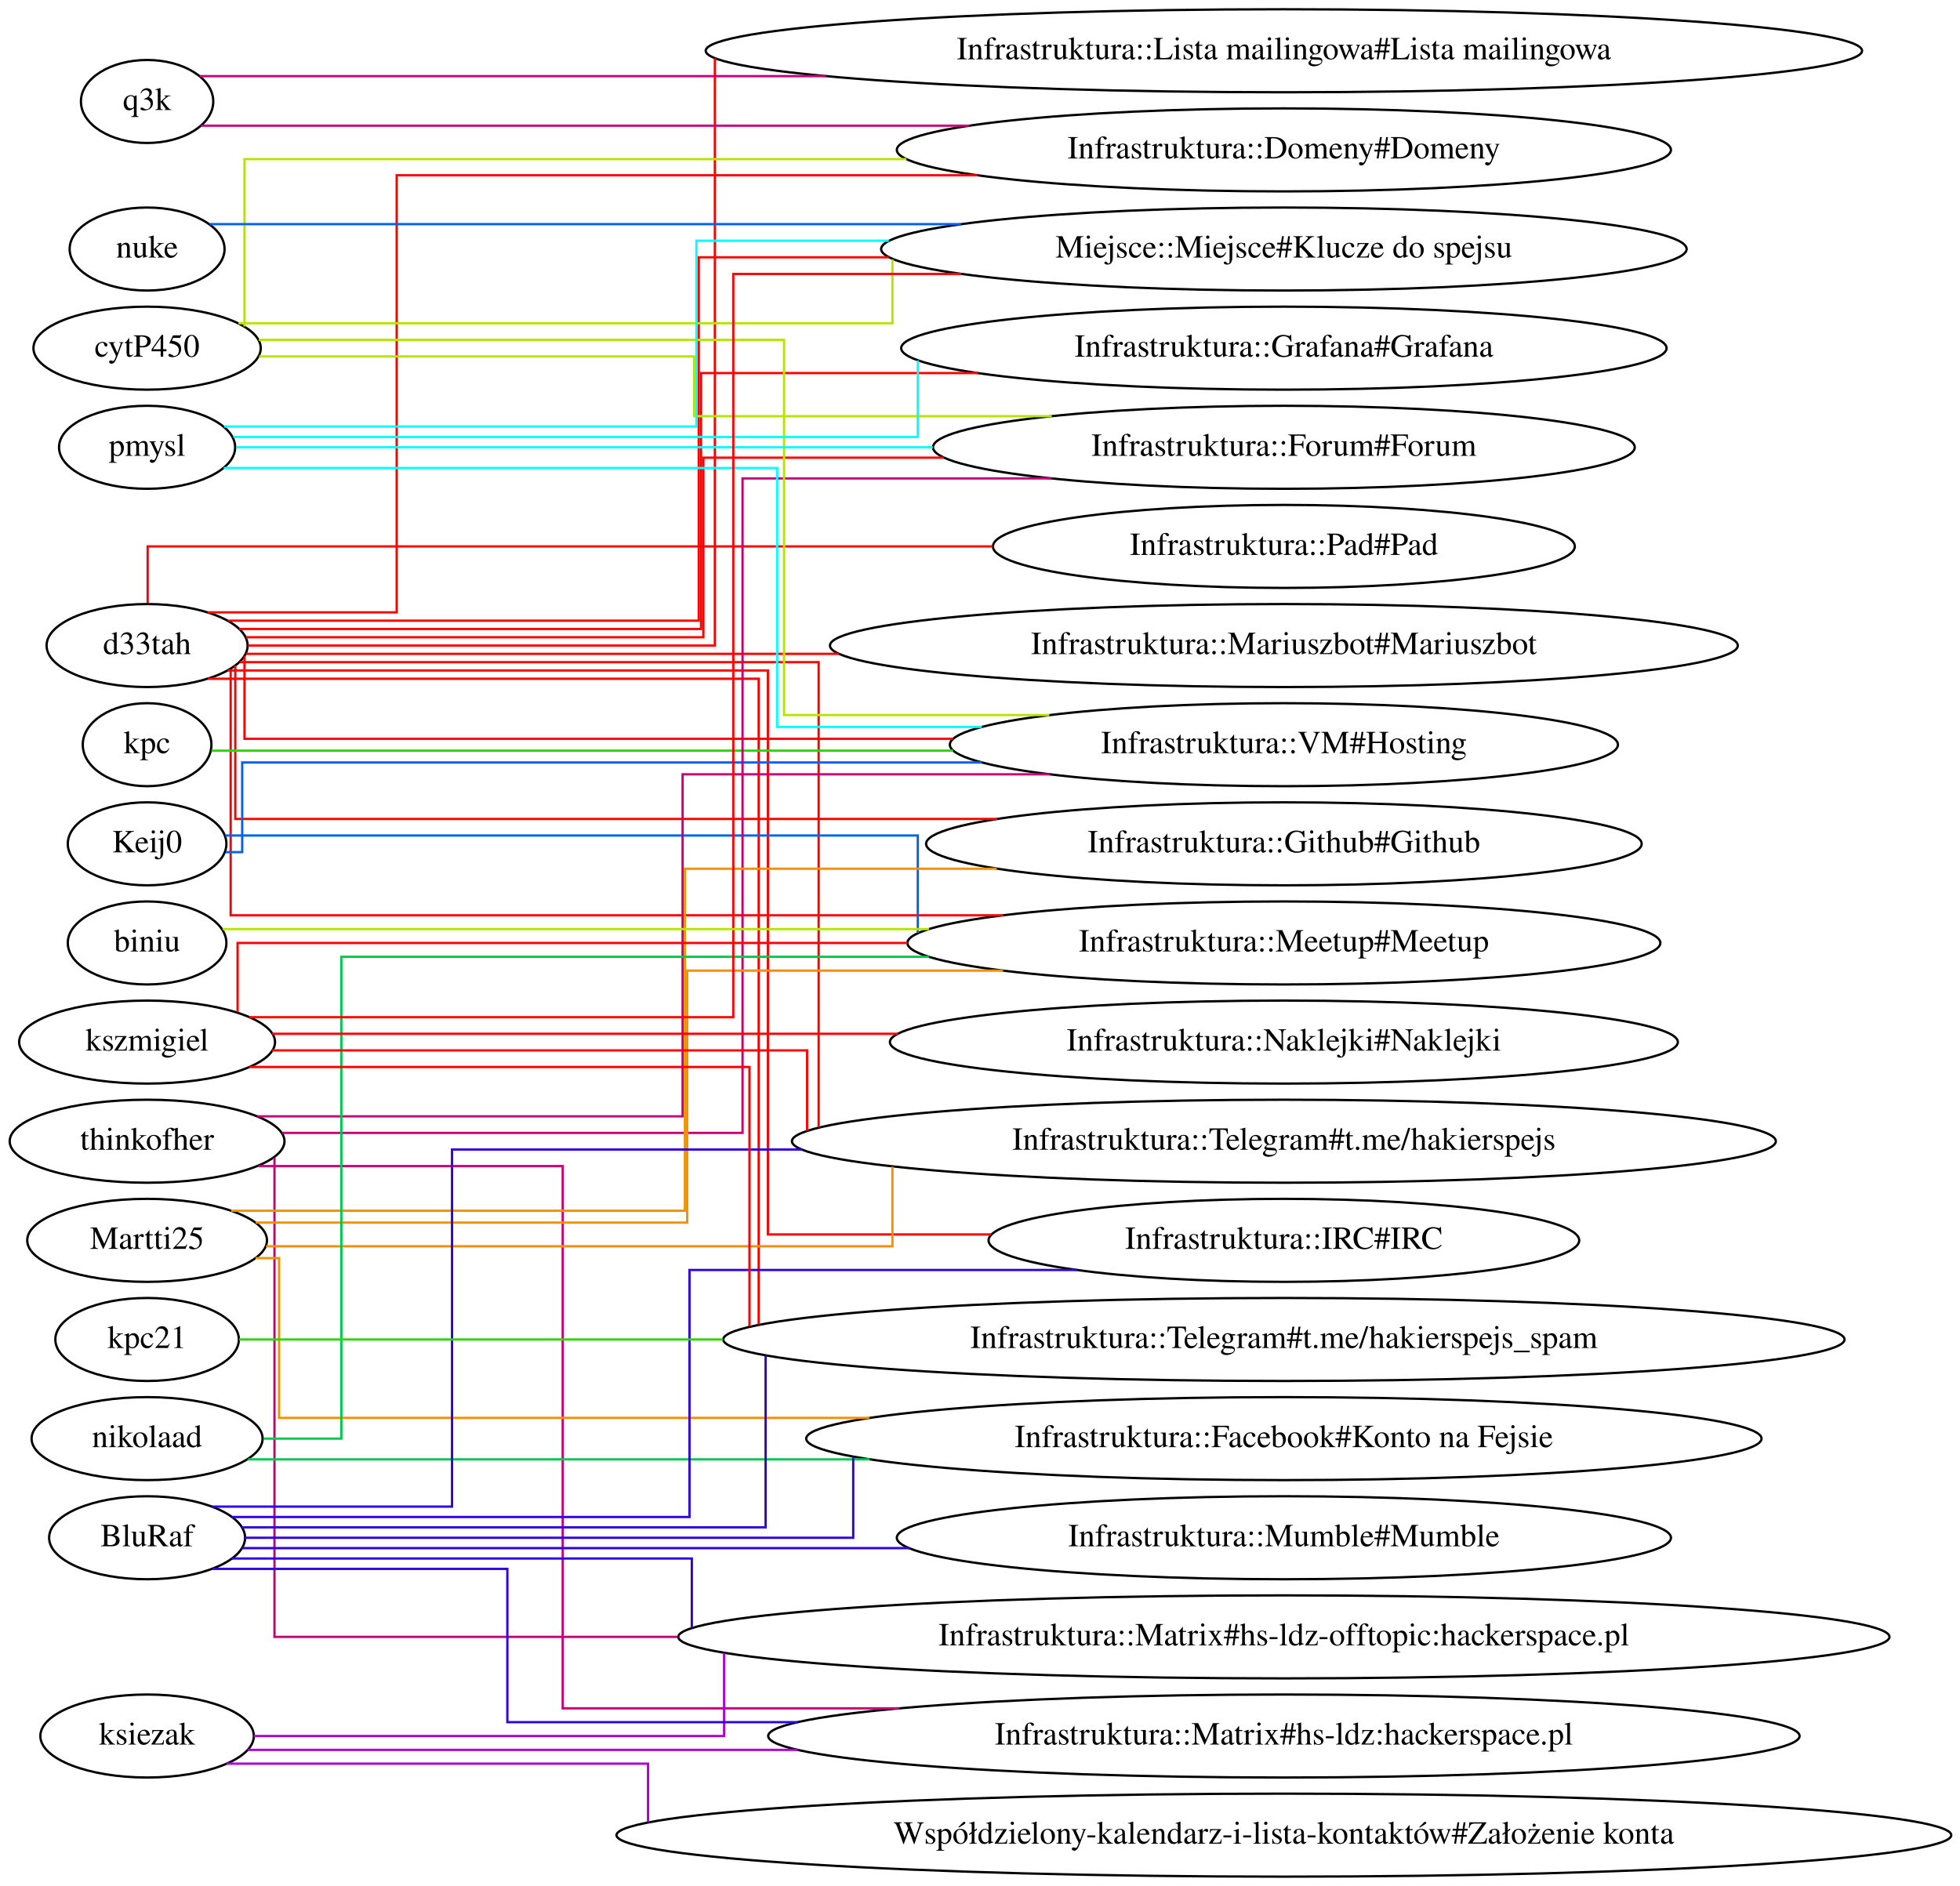
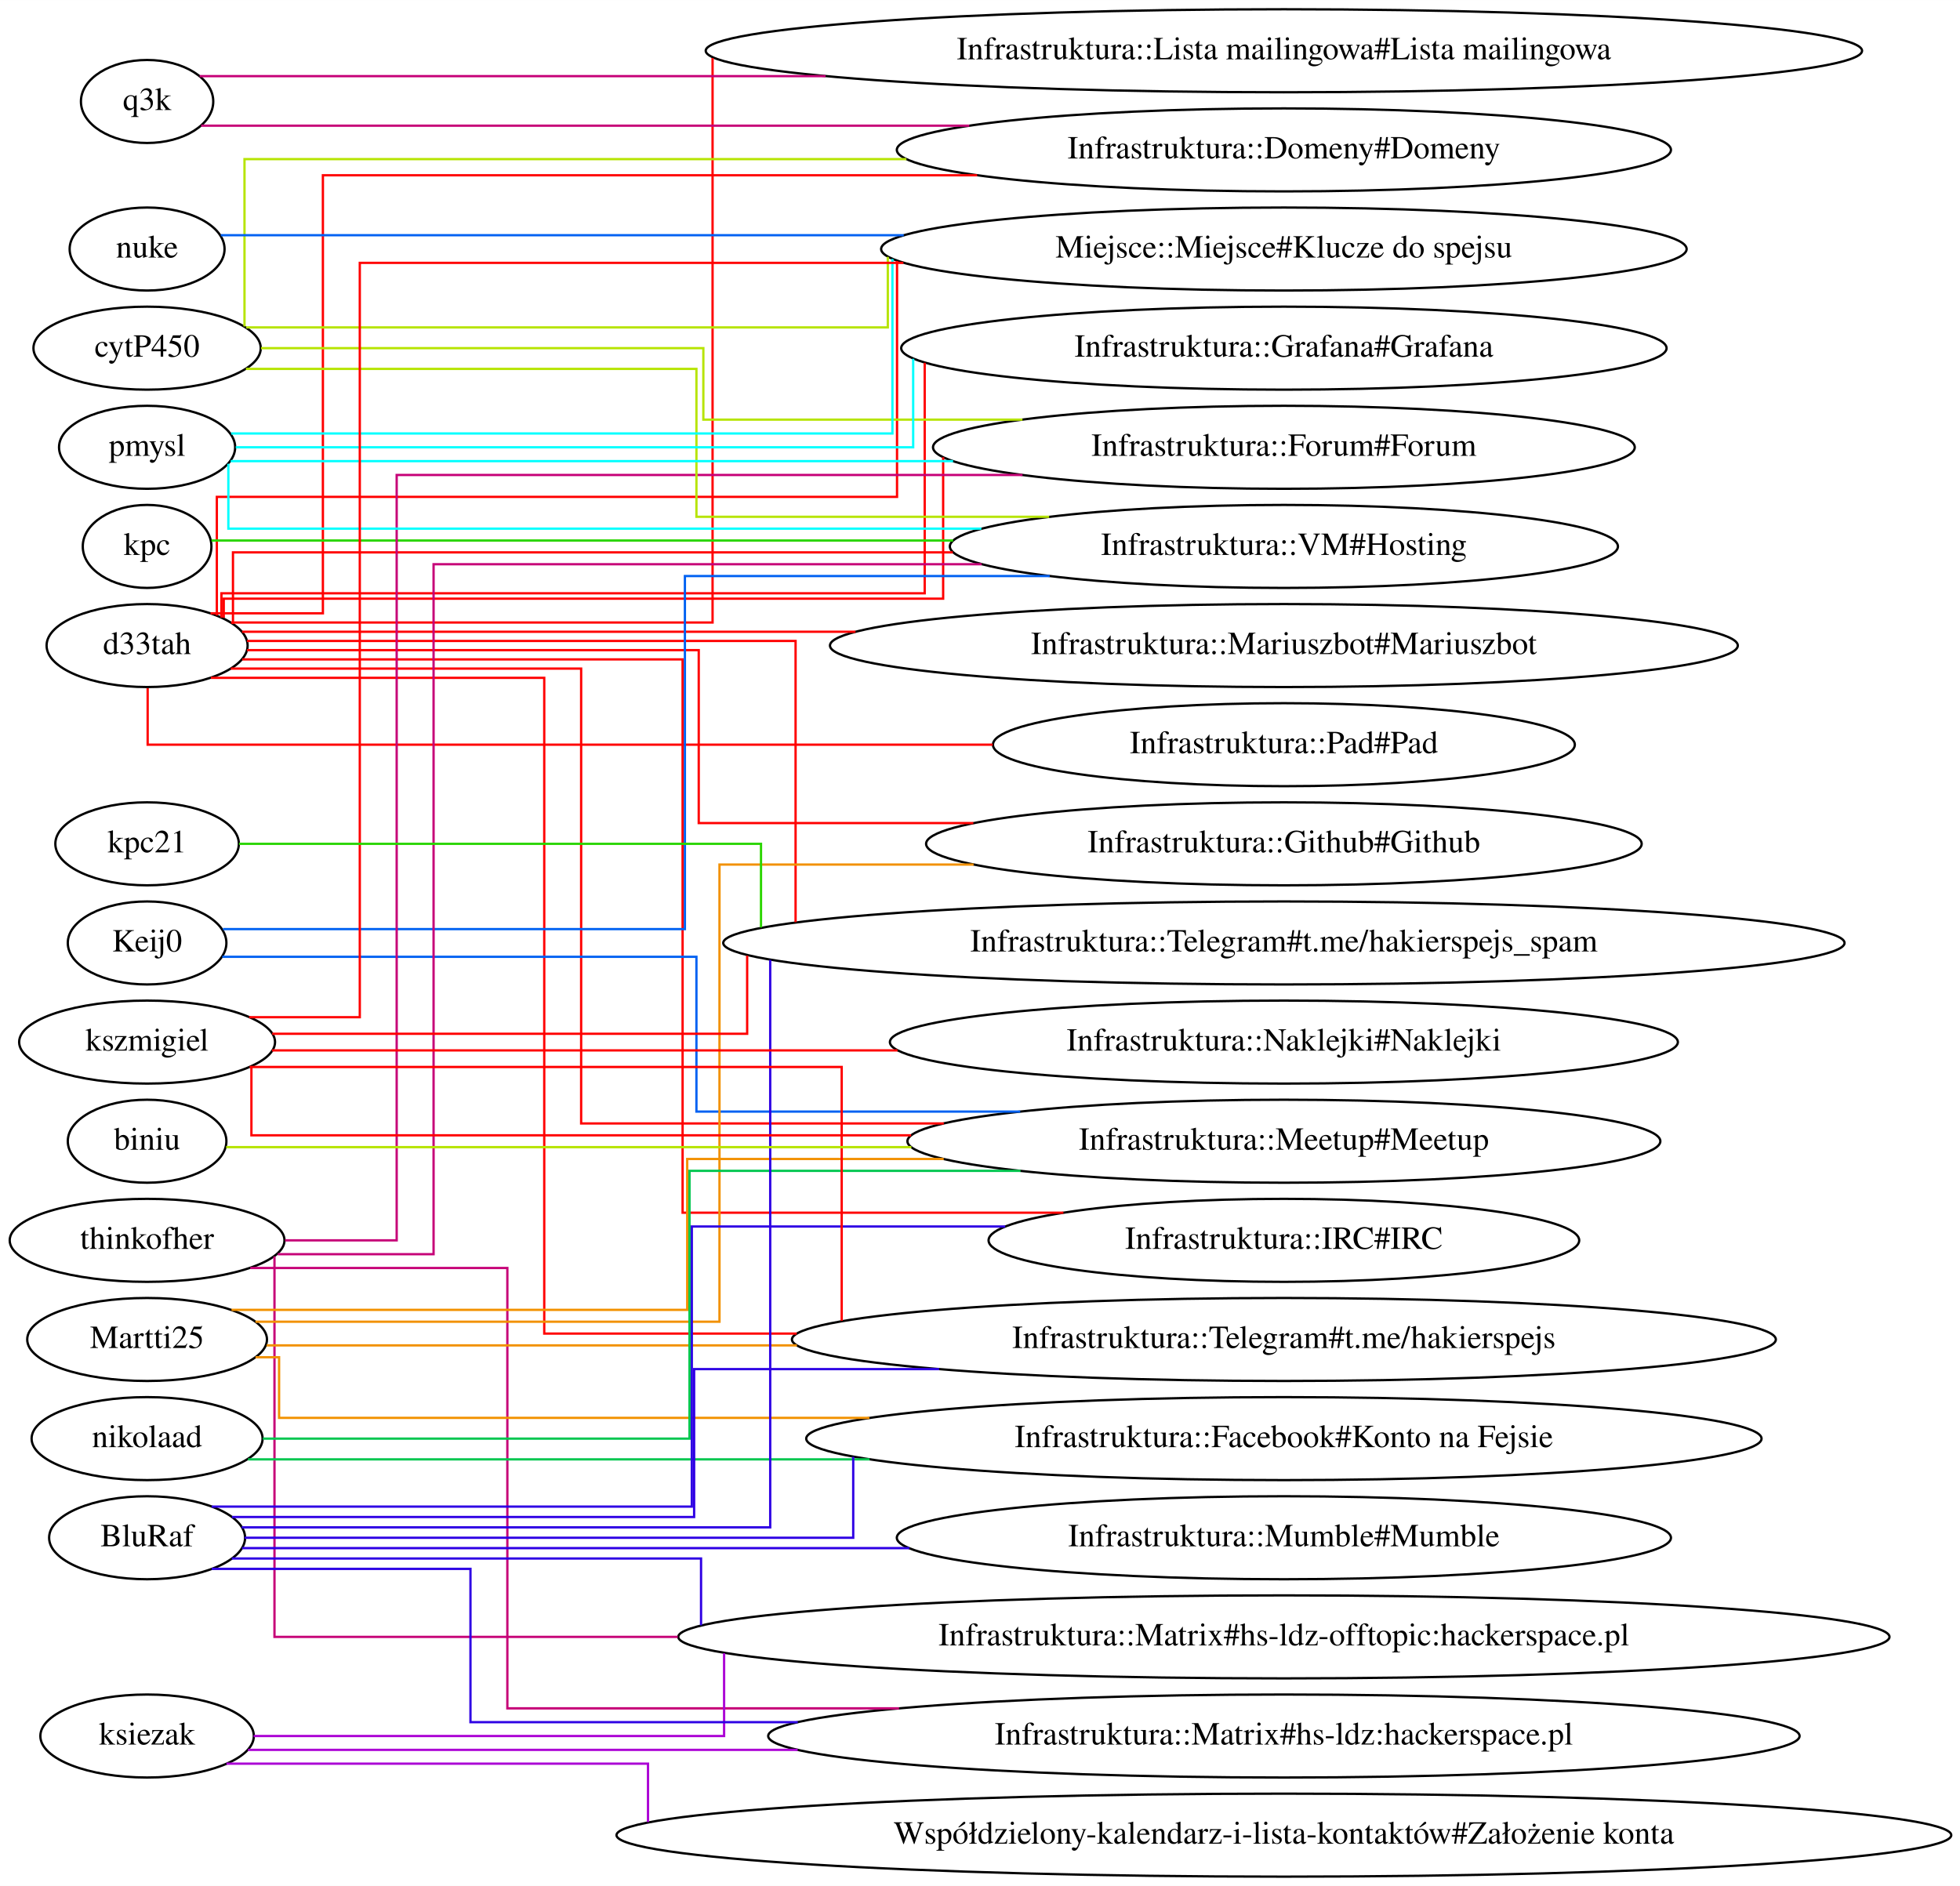
<svg xmlns="http://www.w3.org/2000/svg" width="850pt" height="818pt" viewBox="0.00 0.00 850.04 818.00">
  <g id="graph0" class="graph" transform="scale(1 1) rotate(0) translate(4 814)">
    <polygon fill="#ffffff" stroke="transparent" points="-4,4 -4,-814 846.038,-814 846.038,4 -4,4" />
    <g id="node1" class="node">
      <ellipse fill="none" stroke="#000000" cx="59.795" cy="-534" rx="43.592" ry="18" />
      <text text-anchor="middle" x="59.795" y="-530.3" font-family="Times,serif" font-size="14.00" fill="#000000">d33tah</text>
    </g>
    <g id="node2" class="node">
-       <ellipse fill="none" stroke="#000000" cx="552.814" cy="-663" rx="165.971" ry="18" />
-       <text text-anchor="middle" x="552.814" y="-659.3" font-family="Times,serif" font-size="14.00" fill="#000000">Infrastruktura::Grafana#Grafana</text>
+       <ellipse fill="none" stroke="#000000" cx="552.814" cy="-276" rx="128.077" ry="18" />
+       <text text-anchor="middle" x="552.814" y="-272.3" font-family="Times,serif" font-size="14.00" fill="#000000">Infrastruktura::IRC#IRC</text>
    </g>
    <g id="edge1" class="edge">
-       <path fill="none" stroke="#ff0000" d="M99.736,-541.2C168.05,-541.2 300.038,-541.2 300.038,-541.2 300.038,-541.2 300.038,-652.2 300.038,-652.2 300.038,-652.2 359.105,-652.2 420.134,-652.2" />
+       <path fill="none" stroke="#ff0000" d="M101.047,-528C167.785,-528 292.038,-528 292.038,-528 292.038,-528 292.038,-288 292.038,-288 292.038,-288 382.766,-288 457.191,-288" />
    </g>
    <g id="node3" class="node">
-       <ellipse fill="none" stroke="#000000" cx="552.814" cy="-233" rx="243.157" ry="18" />
-       <text text-anchor="middle" x="552.814" y="-229.3" font-family="Times,serif" font-size="14.00" fill="#000000">Infrastruktura::Telegram#t.me/hakierspejs_spam</text>
+       <ellipse fill="none" stroke="#000000" cx="552.814" cy="-577" rx="144.874" ry="18" />
+       <text text-anchor="middle" x="552.814" y="-573.3" font-family="Times,serif" font-size="14.00" fill="#000000">Infrastruktura::VM#Hosting</text>
    </g>
    <g id="edge2" class="edge">
-       <path fill="none" stroke="#ff0000" d="M86.197,-519.6C153.287,-519.6 325.038,-519.6 325.038,-519.6 325.038,-519.6 325.038,-282.185 325.038,-239.524" />
+       <path fill="none" stroke="#ff0000" d="M97.038,-543.377C97.038,-555.32 97.038,-574.429 97.038,-574.429 97.038,-574.429 275.632,-574.429 409.229,-574.429" />
    </g>
    <g id="node4" class="node">
+       <ellipse fill="none" stroke="#000000" cx="552.814" cy="-749" rx="167.87" ry="18" />
+       <text text-anchor="middle" x="552.814" y="-745.3" font-family="Times,serif" font-size="14.00" fill="#000000">Infrastruktura::Domeny#Domeny</text>
+     </g>
+     <g id="edge3" class="edge">
+       <path fill="none" stroke="#ff0000" d="M87.32,-548C109.159,-548 136.038,-548 136.038,-548 136.038,-548 136.038,-738 136.038,-738 136.038,-738 297.825,-738 419.797,-738" />
+     </g>
+     <g id="node5" class="node">
+       <ellipse fill="none" stroke="#000000" cx="552.814" cy="-448" rx="155.173" ry="18" />
+       <text text-anchor="middle" x="552.814" y="-444.3" font-family="Times,serif" font-size="14.00" fill="#000000">Infrastruktura::Github#Github</text>
+     </g>
+     <g id="edge4" class="edge">
+       <path fill="none" stroke="#ff0000" d="M103.12,-532C172.063,-532 299.038,-532 299.038,-532 299.038,-532 299.038,-457 299.038,-457 299.038,-457 357.384,-457 418.124,-457" />
+     </g>
+     <g id="node6" class="node">
+       <ellipse fill="none" stroke="#000000" cx="552.814" cy="-534" rx="196.865" ry="18" />
+       <text text-anchor="middle" x="552.814" y="-530.3" font-family="Times,serif" font-size="14.00" fill="#000000">Infrastruktura::Mariuszbot#Mariuszbot</text>
+     </g>
+     <g id="edge5" class="edge">
+       <path fill="none" stroke="#ff0000" d="M100.981,-540C159.359,-540 269.888,-540 367.01,-540" />
+     </g>
+     <g id="node7" class="node">
      <ellipse fill="none" stroke="#000000" cx="552.814" cy="-706" rx="174.669" ry="18" />
      <text text-anchor="middle" x="552.814" y="-702.3" font-family="Times,serif" font-size="14.00" fill="#000000">Miejsce::Miejsce#Klucze do spejsu</text>
    </g>
-     <g id="edge3" class="edge">
-       <path fill="none" stroke="#ff0000" d="M94.839,-544.8C161.291,-544.8 299.038,-544.8 299.038,-544.8 299.038,-544.8 299.038,-702.4 299.038,-702.4 299.038,-702.4 335.849,-702.4 381.432,-702.4" />
-     </g>
-     <g id="node5" class="node">
+     <g id="edge6" class="edge">
+       <path fill="none" stroke="#ff0000" d="M90.038,-547.053C90.038,-565.9 90.038,-598.5 90.038,-598.5 90.038,-598.5 385.038,-598.5 385.038,-598.5 385.038,-598.5 385.038,-679.341 385.038,-700.815" />
+     </g>
+     <g id="node8" class="node">
+       <ellipse fill="none" stroke="#000000" cx="552.814" cy="-405" rx="243.157" ry="18" />
+       <text text-anchor="middle" x="552.814" y="-401.3" font-family="Times,serif" font-size="14.00" fill="#000000">Infrastruktura::Telegram#t.me/hakierspejs_spam</text>
+     </g>
+     <g id="edge7" class="edge">
+       <path fill="none" stroke="#ff0000" d="M103.123,-536C182.014,-536 341.038,-536 341.038,-536 341.038,-536 341.038,-443.601 341.038,-414.004" />
+     </g>
+     <g id="node9" class="node">
      <ellipse fill="none" stroke="#000000" cx="552.814" cy="-792" rx="250.756" ry="18" />
      <text text-anchor="middle" x="552.814" y="-788.3" font-family="Times,serif" font-size="14.00" fill="#000000">Infrastruktura::Lista mailingowa#Lista mailingowa</text>
    </g>
-     <g id="edge4" class="edge">
-       <path fill="none" stroke="#ff0000" d="M103.534,-534C174.295,-534 306.038,-534 306.038,-534 306.038,-534 306.038,-758.872 306.038,-788.738" />
-     </g>
-     <g id="node6" class="node">
-       <ellipse fill="none" stroke="#000000" cx="552.814" cy="-749" rx="167.87" ry="18" />
-       <text text-anchor="middle" x="552.814" y="-745.3" font-family="Times,serif" font-size="14.00" fill="#000000">Infrastruktura::Domeny#Domeny</text>
-     </g>
-     <g id="edge5" class="edge">
-       <path fill="none" stroke="#ff0000" d="M85.997,-548.4C118.032,-548.4 168.038,-548.4 168.038,-548.4 168.038,-548.4 168.038,-738 168.038,-738 168.038,-738 308.639,-738 419.857,-738" />
-     </g>
-     <g id="node7" class="node">
-       <ellipse fill="none" stroke="#000000" cx="552.814" cy="-534" rx="196.865" ry="18" />
-       <text text-anchor="middle" x="552.814" y="-530.3" font-family="Times,serif" font-size="14.00" fill="#000000">Infrastruktura::Mariuszbot#Mariuszbot</text>
-     </g>
-     <g id="edge6" class="edge">
-       <path fill="none" stroke="#ff0000" d="M102.684,-530.4C160.023,-530.4 265.402,-530.4 359.789,-530.4" />
-     </g>
-     <g id="node8" class="node">
-       <ellipse fill="none" stroke="#000000" cx="552.814" cy="-405" rx="163.271" ry="18" />
-       <text text-anchor="middle" x="552.814" y="-401.3" font-family="Times,serif" font-size="14.00" fill="#000000">Infrastruktura::Meetup#Meetup</text>
-     </g>
-     <g id="edge7" class="edge">
-       <path fill="none" stroke="#ff0000" d="M96.038,-523.617C96.038,-494.983 96.038,-417 96.038,-417 96.038,-417 295.693,-417 431.006,-417" />
-     </g>
-     <g id="node9" class="node">
-       <ellipse fill="none" stroke="#000000" cx="552.814" cy="-276" rx="128.077" ry="18" />
-       <text text-anchor="middle" x="552.814" y="-272.3" font-family="Times,serif" font-size="14.00" fill="#000000">Infrastruktura::IRC#IRC</text>
-     </g>
    <g id="edge8" class="edge">
-       <path fill="none" stroke="#ff0000" d="M94.718,-523.2C167.568,-523.2 329.038,-523.2 329.038,-523.2 329.038,-523.2 329.038,-278.571 329.038,-278.571 329.038,-278.571 375.381,-278.571 425.888,-278.571" />
+       <path fill="none" stroke="#ff0000" d="M96.245,-544C164.562,-544 305.038,-544 305.038,-544 305.038,-544 305.038,-760.156 305.038,-788.864" />
    </g>
    <g id="node10" class="node">
-       <ellipse fill="none" stroke="#000000" cx="552.814" cy="-577" rx="126.178" ry="18" />
-       <text text-anchor="middle" x="552.814" y="-573.3" font-family="Times,serif" font-size="14.00" fill="#000000">Infrastruktura::Pad#Pad</text>
+       <ellipse fill="none" stroke="#000000" cx="552.814" cy="-319" rx="163.271" ry="18" />
+       <text text-anchor="middle" x="552.814" y="-315.3" font-family="Times,serif" font-size="14.00" fill="#000000">Infrastruktura::Meetup#Meetup</text>
    </g>
    <g id="edge9" class="edge">
-       <path fill="none" stroke="#ff0000" d="M60.038,-552.485C60.038,-564.14 60.038,-577 60.038,-577 60.038,-577 280.549,-577 426.552,-577" />
+       <path fill="none" stroke="#ff0000" d="M96.09,-524C150.791,-524 248.038,-524 248.038,-524 248.038,-524 248.038,-326.714 248.038,-326.714 248.038,-326.714 327.541,-326.714 405.336,-326.714" />
    </g>
    <g id="node11" class="node">
      <ellipse fill="none" stroke="#000000" cx="552.814" cy="-620" rx="152.173" ry="18" />
      <text text-anchor="middle" x="552.814" y="-616.3" font-family="Times,serif" font-size="14.00" fill="#000000">Infrastruktura::Forum#Forum</text>
    </g>
    <g id="edge10" class="edge">
-       <path fill="none" stroke="#ff0000" d="M102.646,-537.6C171.97,-537.6 301.038,-537.6 301.038,-537.6 301.038,-537.6 301.038,-615.5 301.038,-615.5 301.038,-615.5 350.311,-615.5 405.262,-615.5" />
+       <path fill="none" stroke="#ff0000" d="M93.038,-546.063C93.038,-550.441 93.038,-554.333 93.038,-554.333 93.038,-554.333 405.038,-554.333 405.038,-554.333 405.038,-554.333 405.038,-601.082 405.038,-615.691" />
    </g>
    <g id="node12" class="node">
-       <ellipse fill="none" stroke="#000000" cx="552.814" cy="-491" rx="144.874" ry="18" />
-       <text text-anchor="middle" x="552.814" y="-487.3" font-family="Times,serif" font-size="14.00" fill="#000000">Infrastruktura::VM#Hosting</text>
+       <ellipse fill="none" stroke="#000000" cx="552.814" cy="-491" rx="126.178" ry="18" />
+       <text text-anchor="middle" x="552.814" y="-487.3" font-family="Times,serif" font-size="14.00" fill="#000000">Infrastruktura::Pad#Pad</text>
    </g>
    <g id="edge11" class="edge">
-       <path fill="none" stroke="#ff0000" d="M102.038,-529.362C102.038,-518.743 102.038,-493.571 102.038,-493.571 102.038,-493.571 277.298,-493.571 409.256,-493.571" />
+       <path fill="none" stroke="#ff0000" d="M60.038,-515.515C60.038,-503.86 60.038,-491 60.038,-491 60.038,-491 280.549,-491 426.552,-491" />
    </g>
    <g id="node13" class="node">
-       <ellipse fill="none" stroke="#000000" cx="552.814" cy="-319" rx="213.362" ry="18" />
-       <text text-anchor="middle" x="552.814" y="-315.3" font-family="Times,serif" font-size="14.00" fill="#000000">Infrastruktura::Telegram#t.me/hakierspejs</text>
+       <ellipse fill="none" stroke="#000000" cx="552.814" cy="-663" rx="165.971" ry="18" />
+       <text text-anchor="middle" x="552.814" y="-659.3" font-family="Times,serif" font-size="14.00" fill="#000000">Infrastruktura::Grafana#Grafana</text>
    </g>
    <g id="edge12" class="edge">
-       <path fill="none" stroke="#ff0000" d="M99.985,-526.8C179.881,-526.8 351.038,-526.8 351.038,-526.8 351.038,-526.8 351.038,-359.066 351.038,-324.995" />
+       <path fill="none" stroke="#ff0000" d="M92.038,-546.13C92.038,-551.519 92.038,-556.667 92.038,-556.667 92.038,-556.667 397.038,-556.667 397.038,-556.667 397.038,-556.667 397.038,-633.775 397.038,-656.667" />
    </g>
    <g id="node14" class="node">
-       <ellipse fill="none" stroke="#000000" cx="552.814" cy="-448" rx="155.173" ry="18" />
-       <text text-anchor="middle" x="552.814" y="-444.3" font-family="Times,serif" font-size="14.00" fill="#000000">Infrastruktura::Github#Github</text>
+       <ellipse fill="none" stroke="#000000" cx="552.814" cy="-233" rx="213.362" ry="18" />
+       <text text-anchor="middle" x="552.814" y="-229.3" font-family="Times,serif" font-size="14.00" fill="#000000">Infrastruktura::Telegram#t.me/hakierspejs</text>
    </g>
    <g id="edge13" class="edge">
-       <path fill="none" stroke="#ff0000" d="M98.038,-525.374C98.038,-505.621 98.038,-458.8 98.038,-458.8 98.038,-458.8 293.894,-458.8 428.544,-458.8" />
+       <path fill="none" stroke="#ff0000" d="M87.469,-520C136.158,-520 232.038,-520 232.038,-520 232.038,-520 232.038,-235.571 232.038,-235.571 232.038,-235.571 281.475,-235.571 341.534,-235.571" />
    </g>
    <g id="node15" class="node">
-       <ellipse fill="none" stroke="#000000" cx="59.795" cy="-491" rx="27.895" ry="18" />
-       <text text-anchor="middle" x="59.795" y="-487.3" font-family="Times,serif" font-size="14.00" fill="#000000">kpc</text>
+       <ellipse fill="none" stroke="#000000" cx="59.795" cy="-577" rx="27.895" ry="18" />
+       <text text-anchor="middle" x="59.795" y="-573.3" font-family="Times,serif" font-size="14.00" fill="#000000">kpc</text>
    </g>
    <g id="edge14" class="edge">
-       <path fill="none" stroke="#2bd500" d="M87.714,-488.429C148.519,-488.429 296.511,-488.429 409.361,-488.429" />
+       <path fill="none" stroke="#2bd500" d="M87.714,-579.571C148.519,-579.571 296.511,-579.571 409.361,-579.571" />
    </g>
    <g id="node16" class="node">
-       <ellipse fill="none" stroke="#000000" cx="59.795" cy="-448" rx="34.394" ry="18" />
-       <text text-anchor="middle" x="59.795" y="-444.3" font-family="Times,serif" font-size="14.00" fill="#000000">Keij0</text>
+       <ellipse fill="none" stroke="#000000" cx="59.795" cy="-405" rx="34.394" ry="18" />
+       <text text-anchor="middle" x="59.795" y="-401.3" font-family="Times,serif" font-size="14.00" fill="#000000">Keij0</text>
+     </g>
+     <g id="edge15" class="edge">
+       <path fill="none" stroke="#0061f2" d="M92.718,-411C157.012,-411 293.038,-411 293.038,-411 293.038,-411 293.038,-564.143 293.038,-564.143 293.038,-564.143 378.402,-564.143 451.262,-564.143" />
    </g>
    <g id="edge16" class="edge">
-       <path fill="none" stroke="#0061f2" d="M93.683,-451.6C178.657,-451.6 394.038,-451.6 394.038,-451.6 394.038,-451.6 394.038,-420.837 394.038,-409.3" />
-     </g>
-     <g id="edge15" class="edge">
-       <path fill="none" stroke="#0061f2" d="M93.854,-444.4C98.128,-444.4 101.038,-444.4 101.038,-444.4 101.038,-444.4 101.038,-483.286 101.038,-483.286 101.038,-483.286 288.431,-483.286 421.838,-483.286" />
+       <path fill="none" stroke="#0061f2" d="M92.422,-399C157.671,-399 298.038,-399 298.038,-399 298.038,-399 298.038,-331.857 298.038,-331.857 298.038,-331.857 370.738,-331.857 438.468,-331.857" />
    </g>
    <g id="node17" class="node">
-       <ellipse fill="none" stroke="#000000" cx="59.795" cy="-319" rx="59.59" ry="18" />
-       <text text-anchor="middle" x="59.795" y="-315.3" font-family="Times,serif" font-size="14.00" fill="#000000">thinkofher</text>
+       <ellipse fill="none" stroke="#000000" cx="59.795" cy="-276" rx="59.59" ry="18" />
+       <text text-anchor="middle" x="59.795" y="-272.3" font-family="Times,serif" font-size="14.00" fill="#000000">thinkofher</text>
+     </g>
+     <g id="edge20" class="edge">
+       <path fill="none" stroke="#c60077" d="M116.463,-270C149.231,-270 184.038,-270 184.038,-270 184.038,-270 184.038,-569.286 184.038,-569.286 184.038,-569.286 315.762,-569.286 421.759,-569.286" />
    </g>
    <g id="edge17" class="edge">
-       <path fill="none" stroke="#c60077" d="M118.394,-322.6C194.587,-322.6 318.038,-322.6 318.038,-322.6 318.038,-322.6 318.038,-606.5 318.038,-606.5 318.038,-606.5 388.253,-606.5 451.885,-606.5" />
+       <path fill="none" stroke="#c60077" d="M119.615,-276C144.649,-276 168.038,-276 168.038,-276 168.038,-276 168.038,-608 168.038,-608 168.038,-608 325.95,-608 439.45,-608" />
+     </g>
+     <g id="node18" class="node">
+       <ellipse fill="none" stroke="#000000" cx="552.814" cy="-61" rx="223.66" ry="18" />
+       <text text-anchor="middle" x="552.814" y="-57.3" font-family="Times,serif" font-size="14.00" fill="#000000">Infrastruktura::Matrix#hs-ldz:hackerspace.pl</text>
    </g>
    <g id="edge18" class="edge">
-       <path fill="none" stroke="#c60077" d="M107.634,-329.8C175.62,-329.8 292.038,-329.8 292.038,-329.8 292.038,-329.8 292.038,-478.143 292.038,-478.143 292.038,-478.143 378.023,-478.143 451.244,-478.143" />
-     </g>
-     <g id="node18" class="node">
+       <path fill="none" stroke="#c60077" d="M104.568,-264C150.737,-264 216.038,-264 216.038,-264 216.038,-264 216.038,-73 216.038,-73 216.038,-73 301.221,-73 385.906,-73" />
+     </g>
+     <g id="node19" class="node">
      <ellipse fill="none" stroke="#000000" cx="552.814" cy="-104" rx="262.653" ry="18" />
      <text text-anchor="middle" x="552.814" y="-100.3" font-family="Times,serif" font-size="14.00" fill="#000000">Infrastruktura::Matrix#hs-ldz-offtopic:hackerspace.pl</text>
    </g>
    <g id="edge19" class="edge">
-       <path fill="none" stroke="#c60077" d="M115.038,-311.847C115.038,-274.541 115.038,-104 115.038,-104 115.038,-104 196.971,-104 289.946,-104" />
-     </g>
-     <g id="node19" class="node">
-       <ellipse fill="none" stroke="#000000" cx="552.814" cy="-61" rx="223.66" ry="18" />
-       <text text-anchor="middle" x="552.814" y="-57.3" font-family="Times,serif" font-size="14.00" fill="#000000">Infrastruktura::Matrix#hs-ldz:hackerspace.pl</text>
-     </g>
-     <g id="edge20" class="edge">
-       <path fill="none" stroke="#c60077" d="M108.097,-308.2C161.487,-308.2 240.038,-308.2 240.038,-308.2 240.038,-308.2 240.038,-73 240.038,-73 240.038,-73 311.365,-73 385.895,-73" />
+       <path fill="none" stroke="#c60077" d="M115.038,-269.044C115.038,-236.866 115.038,-104 115.038,-104 115.038,-104 196.971,-104 289.946,-104" />
    </g>
    <g id="node20" class="node">
      <ellipse fill="none" stroke="#000000" cx="59.795" cy="-663" rx="49.291" ry="18" />
      <text text-anchor="middle" x="59.795" y="-659.3" font-family="Times,serif" font-size="14.00" fill="#000000">cytP450</text>
    </g>
+     <g id="edge23" class="edge">
+       <path fill="none" stroke="#b6e400" d="M102.663,-654C171.255,-654 298.038,-654 298.038,-654 298.038,-654 298.038,-589.857 298.038,-589.857 298.038,-589.857 380.056,-589.857 451.021,-589.857" />
+     </g>
    <g id="edge24" class="edge">
-       <path fill="none" stroke="#b6e400" d="M99.431,-673.8C185.746,-673.8 383.038,-673.8 383.038,-673.8 383.038,-673.8 383.038,-692.675 383.038,-701.523" />
+       <path fill="none" stroke="#b6e400" d="M102.038,-672.406C102.038,-693.945 102.038,-745 102.038,-745 102.038,-745 260.171,-745 389.117,-745" />
+     </g>
+     <g id="edge22" class="edge">
+       <path fill="none" stroke="#b6e400" d="M102.786,-672C190.322,-672 381.038,-672 381.038,-672 381.038,-672 381.038,-694.016 381.038,-702.616" />
    </g>
    <g id="edge21" class="edge">
-       <path fill="none" stroke="#b6e400" d="M102.038,-672.406C102.038,-693.945 102.038,-745 102.038,-745 102.038,-745 260.171,-745 389.117,-745" />
-     </g>
-     <g id="edge22" class="edge">
-       <path fill="none" stroke="#b6e400" d="M108.377,-659.4C177.786,-659.4 297.038,-659.4 297.038,-659.4 297.038,-659.4 297.038,-633.5 297.038,-633.5 297.038,-633.5 380.516,-633.5 452.092,-633.5" />
-     </g>
-     <g id="edge23" class="edge">
-       <path fill="none" stroke="#b6e400" d="M108.229,-666.6C187.454,-666.6 336.038,-666.6 336.038,-666.6 336.038,-666.6 336.038,-503.857 336.038,-503.857 336.038,-503.857 394.769,-503.857 451.091,-503.857" />
+       <path fill="none" stroke="#b6e400" d="M109.196,-663C179.775,-663 301.038,-663 301.038,-663 301.038,-663 301.038,-632 301.038,-632 301.038,-632 372.619,-632 439.447,-632" />
    </g>
    <g id="node21" class="node">
      <ellipse fill="none" stroke="#000000" cx="59.795" cy="-620" rx="38.194" ry="18" />
      <text text-anchor="middle" x="59.795" y="-616.3" font-family="Times,serif" font-size="14.00" fill="#000000">pmysl</text>
    </g>
+     <g id="edge28" class="edge">
+       <path fill="none" stroke="#00ffff" d="M95.038,-612.859C95.038,-602.549 95.038,-584.714 95.038,-584.714 95.038,-584.714 286.362,-584.714 421.634,-584.714" />
+     </g>
    <g id="edge27" class="edge">
-       <path fill="none" stroke="#00ffff" d="M97.164,-624.5C184.383,-624.5 394.038,-624.5 394.038,-624.5 394.038,-624.5 394.038,-647.068 394.038,-657.647" />
-     </g>
-     <g id="edge28" class="edge">
-       <path fill="none" stroke="#00ffff" d="M93.172,-629C158.74,-629 298.038,-629 298.038,-629 298.038,-629 298.038,-709.6 298.038,-709.6 298.038,-709.6 335.374,-709.6 381.461,-709.6" />
+       <path fill="none" stroke="#00ffff" d="M96.246,-626C180.783,-626 383.038,-626 383.038,-626 383.038,-626 383.038,-685.082 383.038,-701.699" />
    </g>
    <g id="edge25" class="edge">
-       <path fill="none" stroke="#00ffff" d="M98.481,-620C162.836,-620 295.219,-620 400.564,-620" />
+       <path fill="none" stroke="#00ffff" d="M96.048,-614C161.204,-614 301.372,-614 409.361,-614" />
    </g>
    <g id="edge26" class="edge">
-       <path fill="none" stroke="#00ffff" d="M93.026,-611C165.846,-611 333.038,-611 333.038,-611 333.038,-611 333.038,-498.714 333.038,-498.714 333.038,-498.714 374.73,-498.714 421.796,-498.714" />
+       <path fill="none" stroke="#00ffff" d="M98.232,-620C185.689,-620 392.038,-620 392.038,-620 392.038,-620 392.038,-647.305 392.038,-658.398" />
    </g>
    <g id="node22" class="node">
      <ellipse fill="none" stroke="#000000" cx="59.795" cy="-61" rx="46.292" ry="18" />
      <text text-anchor="middle" x="59.795" y="-57.3" font-family="Times,serif" font-size="14.00" fill="#000000">ksiezak</text>
    </g>
-     <g id="edge29" class="edge">
-       <path fill="none" stroke="#ab00d5" d="M105.985,-61C178.291,-61 310.038,-61 310.038,-61 310.038,-61 310.038,-84.686 310.038,-96.899" />
-     </g>
    <g id="edge31" class="edge">
      <path fill="none" stroke="#ab00d5" d="M103.547,-55C157.455,-55 252.872,-55 341.946,-55" />
+     </g>
+     <g id="edge30" class="edge">
+       <path fill="none" stroke="#ab00d5" d="M105.985,-61C178.291,-61 310.038,-61 310.038,-61 310.038,-61 310.038,-84.686 310.038,-96.899" />
    </g>
    <g id="node23" class="node">
      <ellipse fill="none" stroke="#000000" cx="552.814" cy="-18" rx="289.449" ry="18" />
      <text text-anchor="middle" x="552.814" y="-14.3" font-family="Times,serif" font-size="14.00" fill="#000000">Współdzielony-kalendarz-i-lista-kontaktów#Założenie konta</text>
    </g>
-     <g id="edge30" class="edge">
+     <g id="edge29" class="edge">
      <path fill="none" stroke="#ab00d5" d="M94.218,-49C155.474,-49 277.038,-49 277.038,-49 277.038,-49 277.038,-32.635 277.038,-23.686" />
    </g>
    <g id="node24" class="node">
-       <ellipse fill="none" stroke="#000000" cx="59.795" cy="-276" rx="51.991" ry="18" />
-       <text text-anchor="middle" x="59.795" y="-272.3" font-family="Times,serif" font-size="14.00" fill="#000000">Martti25</text>
-     </g>
-     <g id="edge33" class="edge">
-       <path fill="none" stroke="#f29100" d="M106.916,-283.714C175.319,-283.714 294.038,-283.714 294.038,-283.714 294.038,-283.714 294.038,-393 294.038,-393 294.038,-393 363.885,-393 431.003,-393" />
+       <ellipse fill="none" stroke="#000000" cx="59.795" cy="-233" rx="51.991" ry="18" />
+       <text text-anchor="middle" x="59.795" y="-229.3" font-family="Times,serif" font-size="14.00" fill="#000000">Martti25</text>
    </g>
    <g id="edge32" class="edge">
-       <path fill="none" stroke="#f29100" d="M111.371,-273.429C202.631,-273.429 383.038,-273.429 383.038,-273.429 383.038,-273.429 383.038,-294.481 383.038,-307.968" />
+       <path fill="none" stroke="#f29100" d="M106.779,-240.714C178.748,-240.714 308.038,-240.714 308.038,-240.714 308.038,-240.714 308.038,-439 308.038,-439 308.038,-439 361.375,-439 418.253,-439" />
+     </g>
+     <g id="edge34" class="edge">
+       <path fill="none" stroke="#f29100" d="M96.395,-245.857C162.276,-245.857 294.038,-245.857 294.038,-245.857 294.038,-245.857 294.038,-311.286 294.038,-311.286 294.038,-311.286 347.171,-311.286 405.284,-311.286" />
    </g>
    <g id="edge35" class="edge">
-       <path fill="none" stroke="#f29100" d="M96.239,-288.857C161.839,-288.857 293.038,-288.857 293.038,-288.857 293.038,-288.857 293.038,-437.2 293.038,-437.2 293.038,-437.2 361.582,-437.2 428.252,-437.2" />
+       <path fill="none" stroke="#f29100" d="M111.624,-230.429C166.571,-230.429 256.947,-230.429 341.64,-230.429" />
    </g>
    <g id="node25" class="node">
      <ellipse fill="none" stroke="#000000" cx="552.814" cy="-190" rx="207.163" ry="18" />
      <text text-anchor="middle" x="552.814" y="-186.3" font-family="Times,serif" font-size="14.00" fill="#000000">Infrastruktura::Facebook#Konto na Fejsie</text>
    </g>
-     <g id="edge34" class="edge">
-       <path fill="none" stroke="#f29100" d="M106.804,-268.286C112.879,-268.286 117.038,-268.286 117.038,-268.286 117.038,-268.286 117.038,-199 117.038,-199 117.038,-199 253.012,-199 373.051,-199" />
+     <g id="edge33" class="edge">
+       <path fill="none" stroke="#f29100" d="M106.804,-225.286C112.879,-225.286 117.038,-225.286 117.038,-225.286 117.038,-225.286 117.038,-199 117.038,-199 117.038,-199 253.012,-199 373.051,-199" />
    </g>
    <g id="node26" class="node">
      <ellipse fill="none" stroke="#000000" cx="59.795" cy="-190" rx="50.091" ry="18" />
      <text text-anchor="middle" x="59.795" y="-186.3" font-family="Times,serif" font-size="14.00" fill="#000000">nikolaad</text>
    </g>
+     <g id="edge37" class="edge">
+       <path fill="none" stroke="#00c64f" d="M109.972,-190C179.06,-190 295.038,-190 295.038,-190 295.038,-190 295.038,-306.143 295.038,-306.143 295.038,-306.143 369.673,-306.143 438.624,-306.143" />
+     </g>
    <g id="edge36" class="edge">
-       <path fill="none" stroke="#00c64f" d="M110.258,-190C128.2,-190 144.038,-190 144.038,-190 144.038,-190 144.038,-399 144.038,-399 144.038,-399 282.98,-399 398.856,-399" />
-     </g>
-     <g id="edge37" class="edge">
      <path fill="none" stroke="#00c64f" d="M103.547,-181C163.818,-181 275.974,-181 373.143,-181" />
    </g>
    <g id="node27" class="node">
      <ellipse fill="none" stroke="#000000" cx="59.795" cy="-147" rx="42.494" ry="18" />
      <text text-anchor="middle" x="59.795" y="-143.3" font-family="Times,serif" font-size="14.00" fill="#000000">BluRaf</text>
    </g>
-     <g id="edge40" class="edge">
-       <path fill="none" stroke="#2e00e4" d="M100.827,-151.5C175.97,-151.5 328.038,-151.5 328.038,-151.5 328.038,-151.5 328.038,-206.342 328.038,-226.051" />
+     <g id="edge38" class="edge">
+       <path fill="none" stroke="#2e00e4" d="M87.823,-160.5C150.401,-160.5 296.038,-160.5 296.038,-160.5 296.038,-160.5 296.038,-282 296.038,-282 296.038,-282 365.345,-282 431.945,-282" />
+     </g>
+     <g id="edge41" class="edge">
+       <path fill="none" stroke="#2e00e4" d="M100.839,-151.5C176.439,-151.5 330.038,-151.5 330.038,-151.5 330.038,-151.5 330.038,-356.123 330.038,-397.687" />
+     </g>
+     <g id="edge44" class="edge">
+       <path fill="none" stroke="#2e00e4" d="M96.604,-156C163.241,-156 297.038,-156 297.038,-156 297.038,-156 297.038,-220.143 297.038,-220.143 297.038,-220.143 347.315,-220.143 403.288,-220.143" />
+     </g>
+     <g id="edge39" class="edge">
+       <path fill="none" stroke="#2e00e4" d="M87.838,-133.5C128.765,-133.5 200.038,-133.5 200.038,-133.5 200.038,-133.5 200.038,-67 200.038,-67 200.038,-67 266.66,-67 342,-67" />
+     </g>
+     <g id="edge43" class="edge">
+       <path fill="none" stroke="#2e00e4" d="M96.544,-138C163.843,-138 300.038,-138 300.038,-138 300.038,-138 300.038,-118.475 300.038,-109.017" />
    </g>
    <g id="edge42" class="edge">
-       <path fill="none" stroke="#2e00e4" d="M96.552,-156C162.714,-156 295.038,-156 295.038,-156 295.038,-156 295.038,-263.143 295.038,-263.143 295.038,-263.143 388.624,-263.143 463.018,-263.143" />
-     </g>
-     <g id="edge44" class="edge">
-       <path fill="none" stroke="#2e00e4" d="M87.84,-160.5C126.659,-160.5 192.038,-160.5 192.038,-160.5 192.038,-160.5 192.038,-315.4 192.038,-315.4 192.038,-315.4 264.053,-315.4 343.733,-315.4" />
-     </g>
-     <g id="edge41" class="edge">
-       <path fill="none" stroke="#2e00e4" d="M96.448,-138C162.805,-138 296.038,-138 296.038,-138 296.038,-138 296.038,-116.831 296.038,-107.9" />
-     </g>
-     <g id="edge39" class="edge">
-       <path fill="none" stroke="#2e00e4" d="M88.089,-133.5C133.114,-133.5 216.038,-133.5 216.038,-133.5 216.038,-133.5 216.038,-67 216.038,-67 216.038,-67 274.05,-67 341.92,-67" />
-     </g>
-     <g id="edge38" class="edge">
      <path fill="none" stroke="#2e00e4" d="M102.055,-147C186.066,-147 366.038,-147 366.038,-147 366.038,-147 366.038,-169.699 366.038,-182.113" />
    </g>
    <g id="node28" class="node">
      <ellipse fill="none" stroke="#000000" cx="552.814" cy="-147" rx="167.87" ry="18" />
      <text text-anchor="middle" x="552.814" y="-143.3" font-family="Times,serif" font-size="14.00" fill="#000000">Infrastruktura::Mumble#Mumble</text>
    </g>
-     <g id="edge43" class="edge">
+     <g id="edge40" class="edge">
      <path fill="none" stroke="#2e00e4" d="M100.981,-142.5C164.104,-142.5 288.197,-142.5 390.388,-142.5" />
    </g>
    <g id="node29" class="node">
      <ellipse fill="none" stroke="#000000" cx="59.795" cy="-362" rx="55.491" ry="18" />
      <text text-anchor="middle" x="59.795" y="-358.3" font-family="Times,serif" font-size="14.00" fill="#000000">kszmigiel</text>
    </g>
-     <g id="edge45" class="edge">
-       <path fill="none" stroke="#ff0000" d="M104.111,-351.2C178.645,-351.2 321.038,-351.2 321.038,-351.2 321.038,-351.2 321.038,-262.312 321.038,-238.701" />
+     <g id="edge46" class="edge">
+       <path fill="none" stroke="#ff0000" d="M104.025,-372.8C127.699,-372.8 152.038,-372.8 152.038,-372.8 152.038,-372.8 152.038,-700 152.038,-700 152.038,-700 277.31,-700 387.779,-700" />
+     </g>
+     <g id="edge48" class="edge">
+       <path fill="none" stroke="#ff0000" d="M114.034,-365.6C190.303,-365.6 320.038,-365.6 320.038,-365.6 320.038,-365.6 320.038,-388.696 320.038,-399.522" />
    </g>
    <g id="edge47" class="edge">
-       <path fill="none" stroke="#ff0000" d="M104.081,-372.8C176.923,-372.8 314.038,-372.8 314.038,-372.8 314.038,-372.8 314.038,-695.2 314.038,-695.2 314.038,-695.2 360.767,-695.2 412.881,-695.2" />
-     </g>
-     <g id="edge48" class="edge">
-       <path fill="none" stroke="#ff0000" d="M99.038,-375.135C99.038,-387.781 99.038,-405 99.038,-405 99.038,-405 259.538,-405 389.631,-405" />
+       <path fill="none" stroke="#ff0000" d="M105.038,-351.378C105.038,-339.4 105.038,-321.571 105.038,-321.571 105.038,-321.571 262.897,-321.571 391.156,-321.571" />
    </g>
    <g id="edge49" class="edge">
-       <path fill="none" stroke="#ff0000" d="M113.971,-358.4C196.956,-358.4 346.038,-358.4 346.038,-358.4 346.038,-358.4 346.038,-333.869 346.038,-323.52" />
+       <path fill="none" stroke="#ff0000" d="M104.244,-351.2C188.04,-351.2 361.038,-351.2 361.038,-351.2 361.038,-351.2 361.038,-267.829 361.038,-241.124" />
    </g>
    <g id="node30" class="node">
      <ellipse fill="none" stroke="#000000" cx="552.814" cy="-362" rx="170.87" ry="18" />
      <text text-anchor="middle" x="552.814" y="-358.3" font-family="Times,serif" font-size="14.00" fill="#000000">Infrastruktura::Naklejki#Naklejki</text>
    </g>
-     <g id="edge46" class="edge">
-       <path fill="none" stroke="#ff0000" d="M113.967,-365.6C178.879,-365.6 290.723,-365.6 385.252,-365.6" />
+     <g id="edge45" class="edge">
+       <path fill="none" stroke="#ff0000" d="M113.967,-358.4C178.879,-358.4 290.723,-358.4 385.252,-358.4" />
    </g>
    <g id="node31" class="node">
-       <ellipse fill="none" stroke="#000000" cx="59.795" cy="-233" rx="39.794" ry="18" />
-       <text text-anchor="middle" x="59.795" y="-229.3" font-family="Times,serif" font-size="14.00" fill="#000000">kpc21</text>
+       <ellipse fill="none" stroke="#000000" cx="59.795" cy="-448" rx="39.794" ry="18" />
+       <text text-anchor="middle" x="59.795" y="-444.3" font-family="Times,serif" font-size="14.00" fill="#000000">kpc21</text>
    </g>
    <g id="edge50" class="edge">
-       <path fill="none" stroke="#2bd500" d="M99.723,-233C146.602,-233 228.316,-233 309.558,-233" />
+       <path fill="none" stroke="#2bd500" d="M99.654,-448C173.927,-448 326.038,-448 326.038,-448 326.038,-448 326.038,-423.812 326.038,-411.719" />
    </g>
    <g id="node32" class="node">
      <ellipse fill="none" stroke="#000000" cx="59.795" cy="-706" rx="33.595" ry="18" />
      <text text-anchor="middle" x="59.795" y="-702.3" font-family="Times,serif" font-size="14.00" fill="#000000">nuke</text>
    </g>
    <g id="edge51" class="edge">
-       <path fill="none" stroke="#0061f2" d="M87.004,-716.8C147.968,-716.8 299.076,-716.8 412.776,-716.8" />
+       <path fill="none" stroke="#0061f2" d="M91.763,-712C150.869,-712 280.969,-712 387.945,-712" />
    </g>
    <g id="node33" class="node">
      <ellipse fill="none" stroke="#000000" cx="59.795" cy="-770" rx="28.695" ry="18" />
      <text text-anchor="middle" x="59.795" y="-766.3" font-family="Times,serif" font-size="14.00" fill="#000000">q3k</text>
    </g>
    <g id="edge53" class="edge">
+       <path fill="none" stroke="#c60077" d="M83.242,-759.5C142.135,-759.5 299.881,-759.5 416.367,-759.5" />
+     </g>
+     <g id="edge52" class="edge">
      <path fill="none" stroke="#c60077" d="M82.585,-781C131.066,-781 248.623,-781 354.06,-781" />
    </g>
-     <g id="edge52" class="edge">
-       <path fill="none" stroke="#c60077" d="M83.242,-759.5C142.135,-759.5 299.881,-759.5 416.367,-759.5" />
-     </g>
    <g id="node34" class="node">
-       <ellipse fill="none" stroke="#000000" cx="59.795" cy="-405" rx="34.394" ry="18" />
-       <text text-anchor="middle" x="59.795" y="-401.3" font-family="Times,serif" font-size="14.00" fill="#000000">biniu</text>
+       <ellipse fill="none" stroke="#000000" cx="59.795" cy="-319" rx="34.394" ry="18" />
+       <text text-anchor="middle" x="59.795" y="-315.3" font-family="Times,serif" font-size="14.00" fill="#000000">biniu</text>
    </g>
    <g id="edge54" class="edge">
-       <path fill="none" stroke="#b6e400" d="M92.525,-411C154.034,-411 290.448,-411 398.892,-411" />
+       <path fill="none" stroke="#b6e400" d="M94.071,-316.429C154.833,-316.429 285.039,-316.429 391.264,-316.429" />
    </g>
  </g>
</svg>
